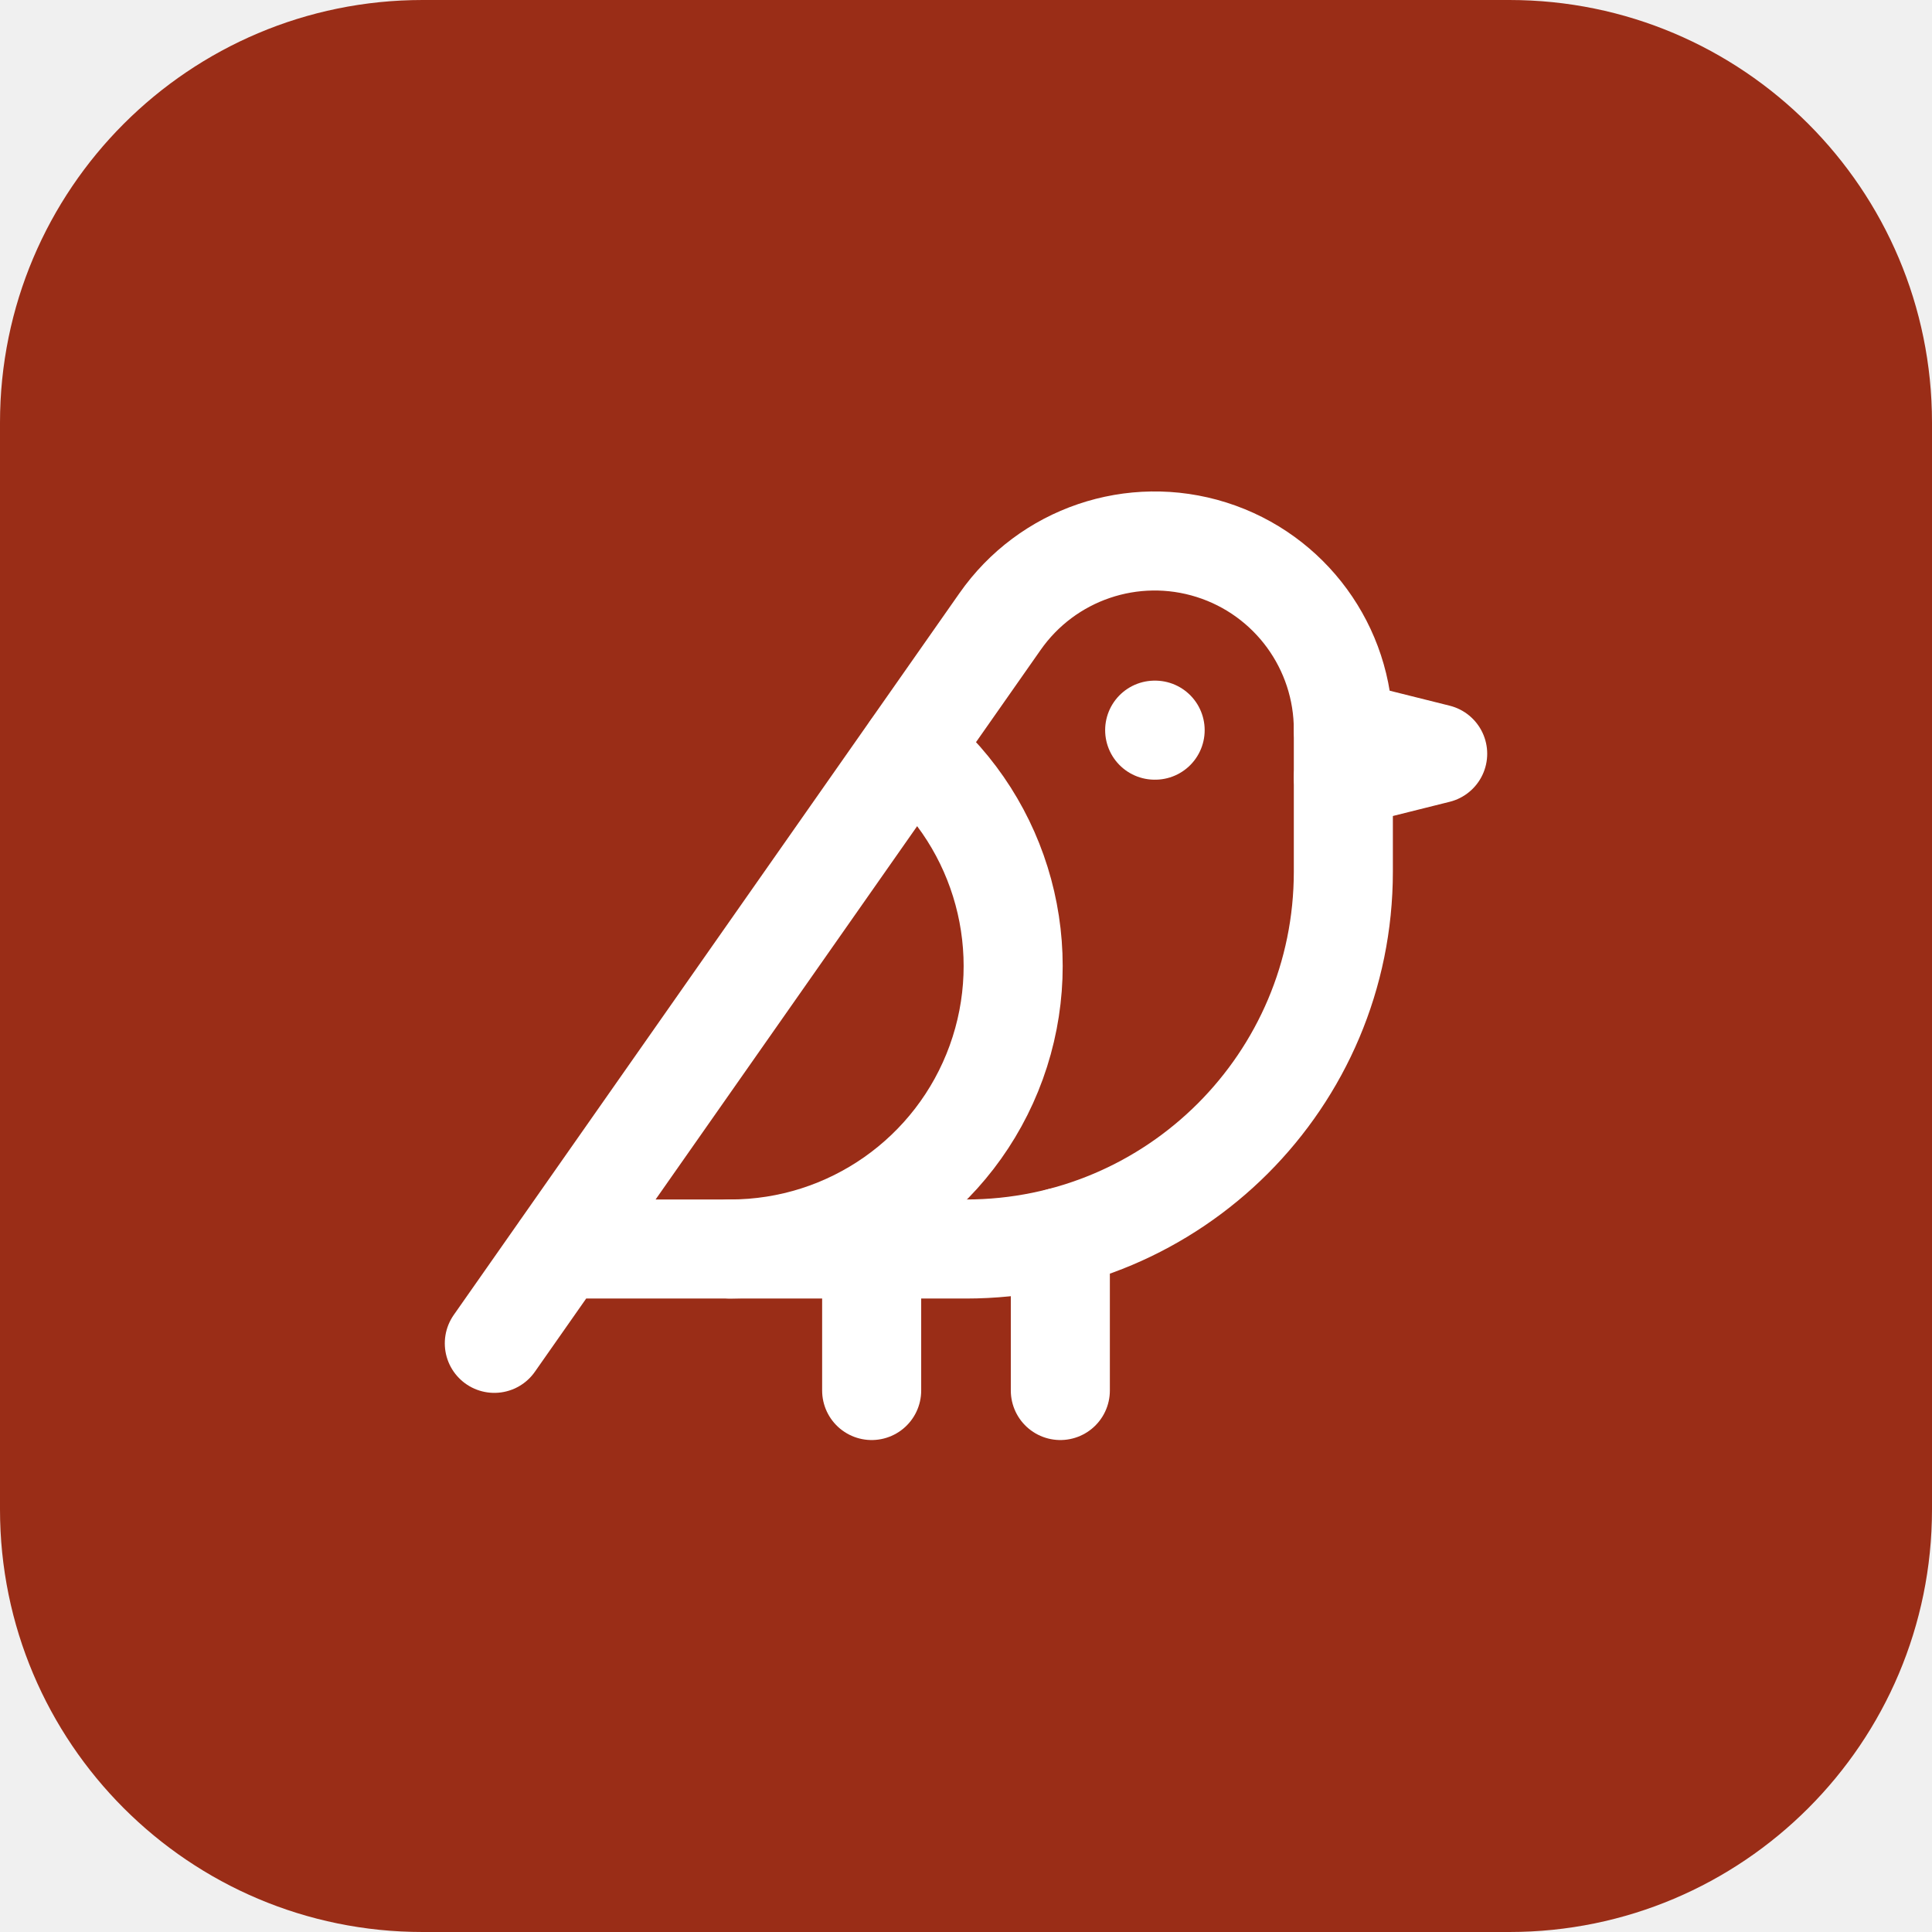
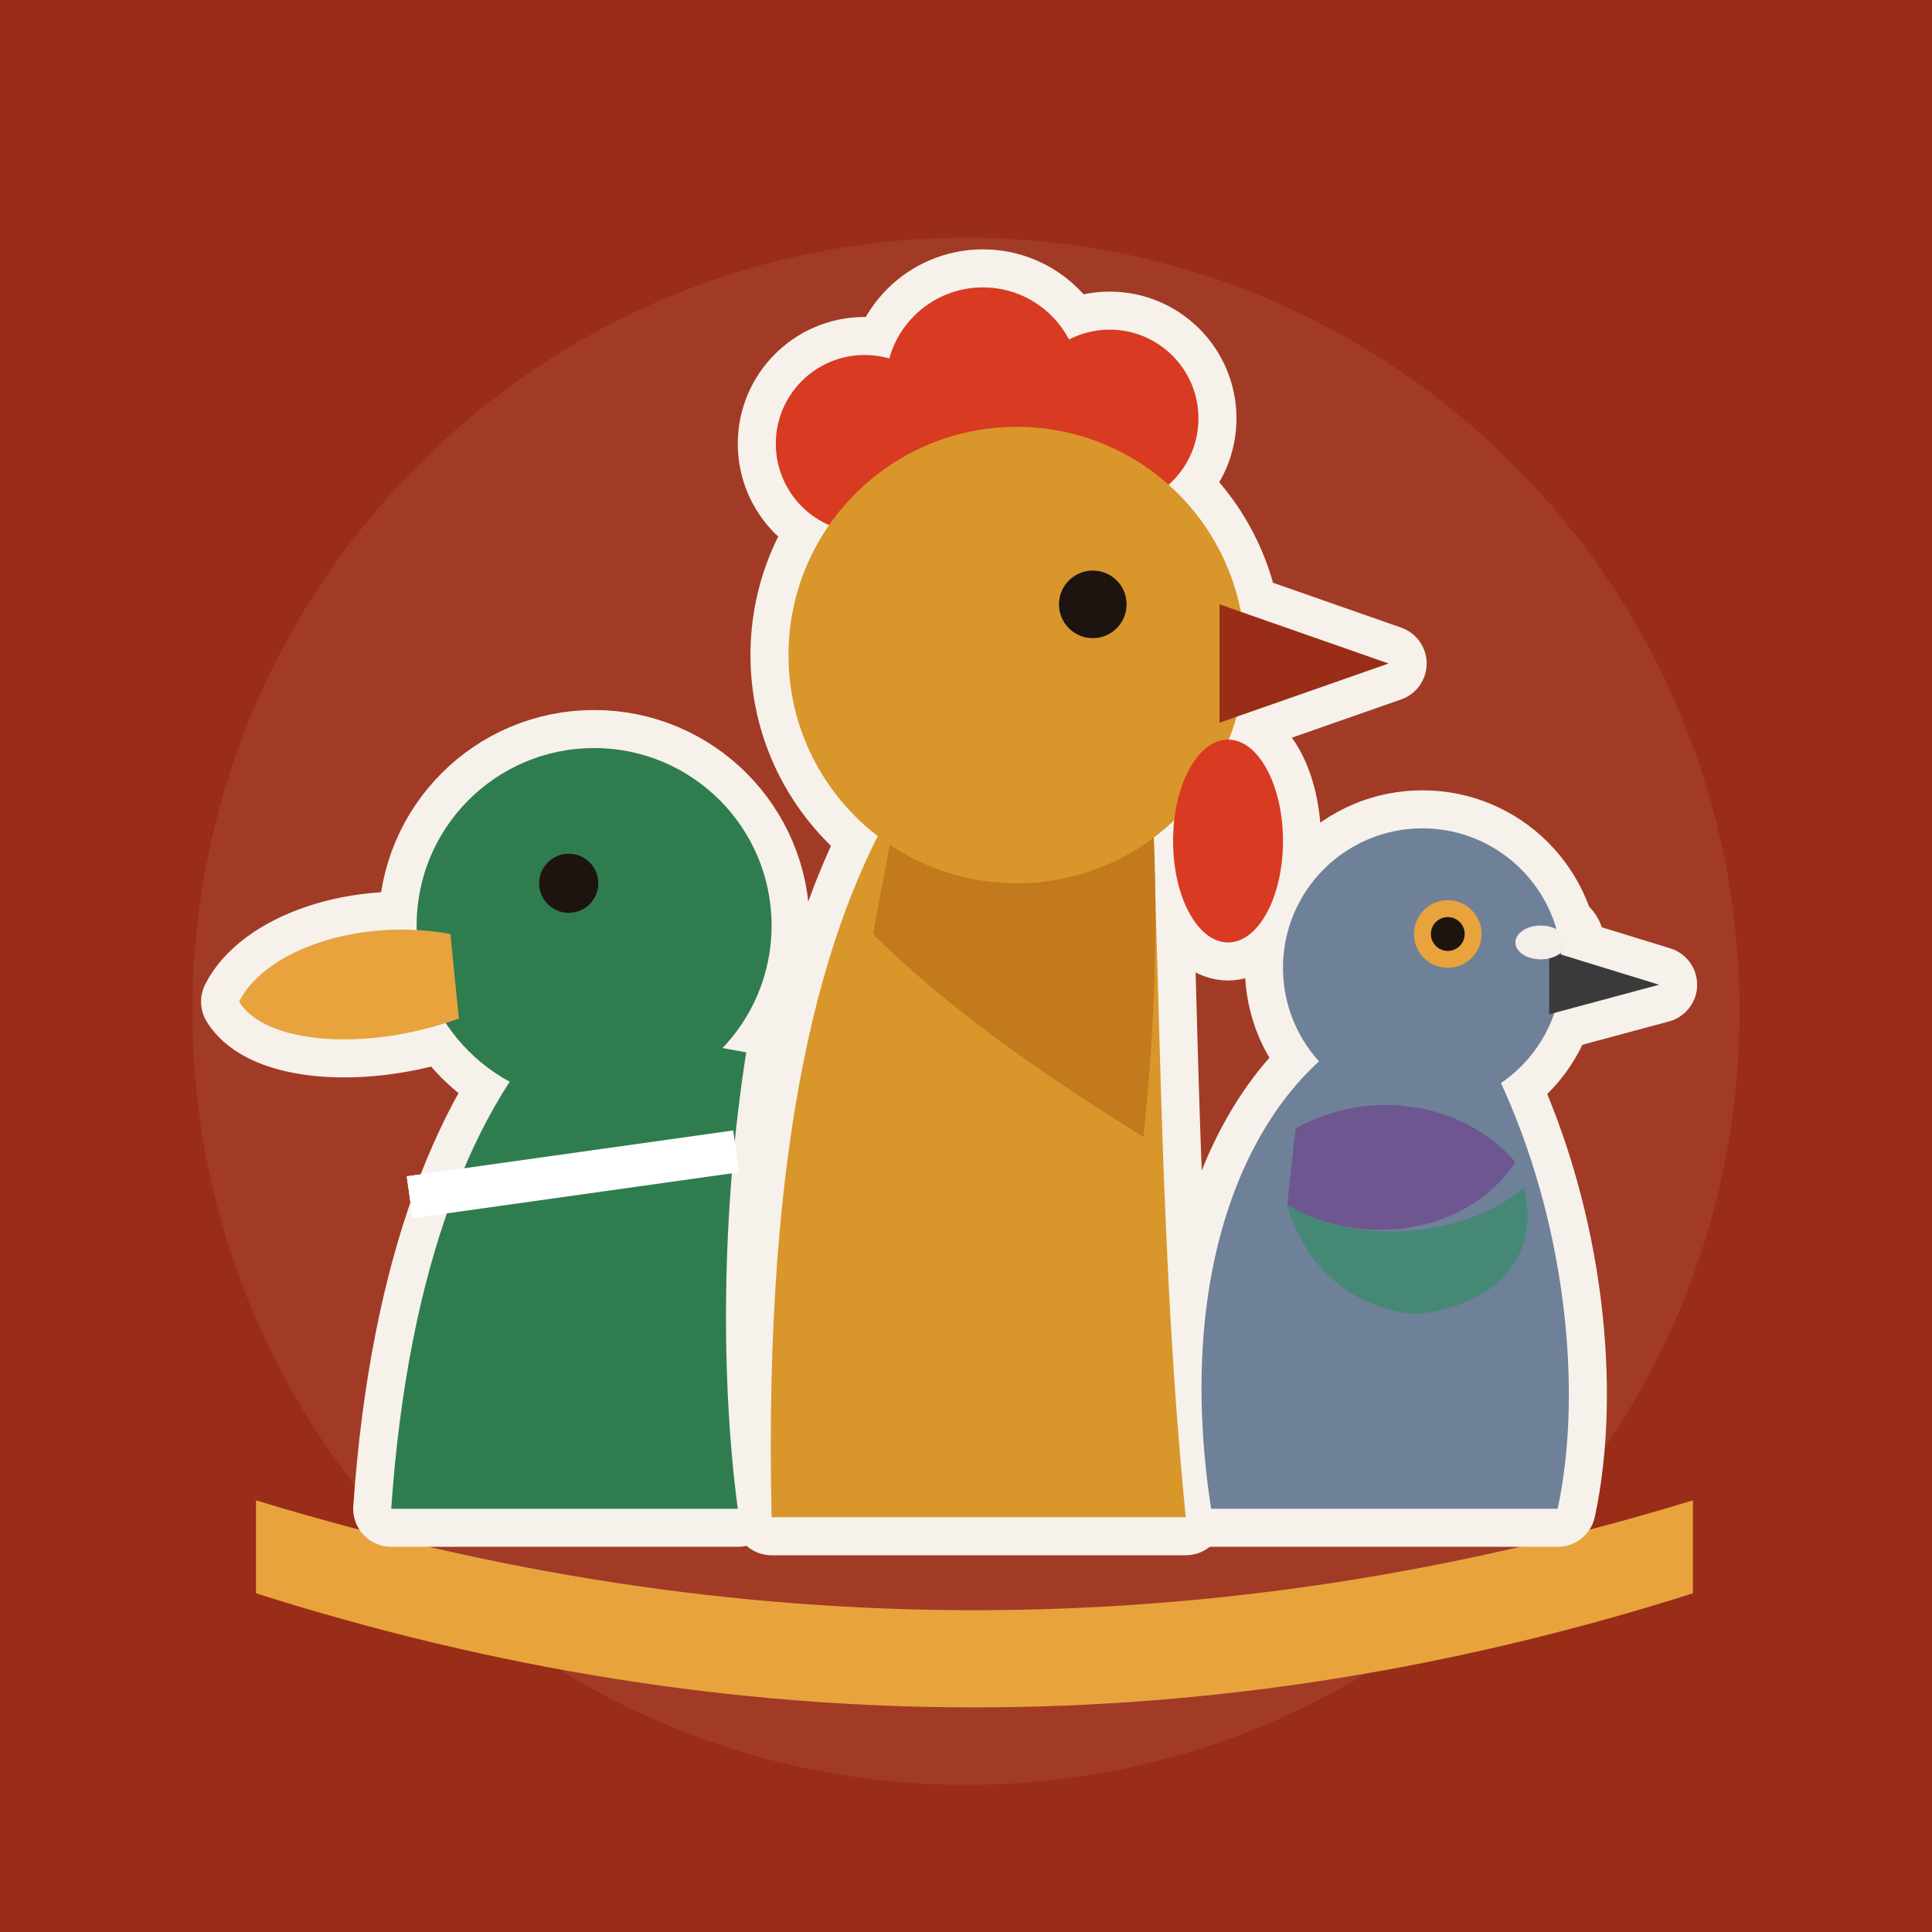
<svg xmlns="http://www.w3.org/2000/svg" viewBox="0 0 512 512">
-   <rect width="512" height="512" rx="112" fill="#9a2d17" />
-   <g transform="translate(106 106)">
-     <svg width="300" height="300" viewBox="0 0 24 24" fill="none" stroke="#ffffff" stroke-width="2.1" stroke-linecap="round" stroke-linejoin="round" class="lucide lucide-bird" aria-hidden="true">
-       <path d="M16 7h.01" />
-       <path d="M3.4 18H12a8 8 0 0 0 8-8V7a4 4 0 0 0-7.28-2.3L2 20" />
-       <path d="m20 7 2 .5-2 .5" />
-       <path d="M10 18v3" />
-       <path d="M14 17.75V21" />
-       <path d="M7 18a6 6 0 0 0 3.84-10.61" />
-     </svg>
+   <rect width="512" height="512" fill="#9a2d17" />
+   <circle cx="256" cy="268" r="205" fill="#ffffff" opacity=".07" />
+   <g transform="translate(256 280) scale(1.12) translate(-254 -313)">
+     <path d="M86 418 Q256 470 426 418 L426 440 Q256 494 86 440 Z" fill="#e8a33d" />
+     <g>
+       <path d="M118 420 C122 362 138 324 158 304 L202 312 C196 350 196 390 200 420 Z" fill="#f6f1ea" stroke="#f6f1ea" stroke-width="18" stroke-linejoin="round" />
+       <rect x="122" y="336" width="78" height="10" fill="#fff" transform="rotate(-8 160 341)" />
+       <circle cx="166" cy="282" r="42" fill="#f6f1ea" stroke="#f6f1ea" stroke-width="18" stroke-linejoin="round" />
+       <path d="M132 284 C110 280 88 288 82 300 C88 310 112 312 134 304 Z" fill="#f6f1ea" stroke="#f6f1ea" stroke-width="18" stroke-linejoin="round" />
+       <circle cx="160" cy="272" r="7" fill="#f6f1ea" stroke="#f6f1ea" stroke-width="18" stroke-linejoin="round" />
+       <path d="M312 420 C304 368 318 330 340 312 L380 318 C396 352 400 392 394 420 Z" fill="#f6f1ea" stroke="#f6f1ea" stroke-width="18" stroke-linejoin="round" />
+       <path d="M332 330 C350 320 372 324 384 338 C372 356 346 358 330 348 Z" fill="#f6f1ea" stroke="#f6f1ea" stroke-width="18" stroke-linejoin="round" />
+       <path d="M330 348 C346 358 372 356 386 344 C390 360 380 372 360 374 C344 372 334 362 330 348 Z" fill="#f6f1ea" stroke="#f6f1ea" stroke-width="18" stroke-linejoin="round" />
+       <circle cx="362" cy="292" r="33" fill="#f6f1ea" stroke="#f6f1ea" stroke-width="18" stroke-linejoin="round" />
+       <path d="M392 288 L418 296 L392 303 Z" fill="#f6f1ea" stroke="#f6f1ea" stroke-width="18" stroke-linejoin="round" />
+       <ellipse cx="390" cy="286" rx="6" ry="4" fill="#f6f1ea" stroke="#f6f1ea" stroke-width="18" stroke-linejoin="round" />
+       <circle cx="368" cy="284" r="8" fill="#f6f1ea" stroke="#f6f1ea" stroke-width="18" stroke-linejoin="round" />
+       <circle cx="368" cy="284" r="4" fill="#f6f1ea" stroke="#f6f1ea" stroke-width="18" stroke-linejoin="round" />
+       <path d="M208 422 C206 332 220 282 238 252 L298 252 C300 300 300 362 306 422 Z" fill="#f6f1ea" stroke="#f6f1ea" stroke-width="18" stroke-linejoin="round" />
+       <path d="M238 252 L298 252 C300 286 298 312 296 332 C270 316 248 300 232 284 Z" fill="#f6f1ea" stroke="#f6f1ea" stroke-width="18" stroke-linejoin="round" />
+       <circle cx="230" cy="168" r="21" fill="#f6f1ea" stroke="#f6f1ea" stroke-width="18" stroke-linejoin="round" />
+       <circle cx="258" cy="154" r="23" fill="#f6f1ea" stroke="#f6f1ea" stroke-width="18" stroke-linejoin="round" />
+       <circle cx="288" cy="162" r="21" fill="#f6f1ea" stroke="#f6f1ea" stroke-width="18" stroke-linejoin="round" />
+       <rect x="222" y="164" width="76" height="26" rx="10" fill="#f6f1ea" stroke="#f6f1ea" stroke-width="18" stroke-linejoin="round" />
+       <circle cx="266" cy="218" r="54" fill="#f6f1ea" stroke="#f6f1ea" stroke-width="18" stroke-linejoin="round" />
+       <path d="M314 206 L354 220 L314 234 Z" fill="#f6f1ea" stroke="#f6f1ea" stroke-width="18" stroke-linejoin="round" />
+       <ellipse cx="316" cy="262" rx="13" ry="24" fill="#f6f1ea" stroke="#f6f1ea" stroke-width="18" stroke-linejoin="round" />
+       <circle cx="284" cy="206" r="8" fill="#f6f1ea" stroke="#f6f1ea" stroke-width="18" stroke-linejoin="round" />
+     </g>
+     <g>
+       <path d="M118 420 C122 362 138 324 158 304 L202 312 C196 350 196 390 200 420 Z" fill="#2f7d4f" />
+       <rect x="122" y="336" width="78" height="10" fill="#fff" transform="rotate(-8 160 341)" />
+       <circle cx="166" cy="282" r="42" fill="#2f7d4f" />
+       <path d="M132 284 C110 280 88 288 82 300 C88 310 112 312 134 304 Z" fill="#e8a33d" />
+       <circle cx="160" cy="272" r="7" fill="#1d1410" />
+       <path d="M312 420 C304 368 318 330 340 312 L380 318 C396 352 400 392 394 420 Z" fill="#6f8099" />
+       <path d="M332 330 C350 320 372 324 384 338 C372 356 346 358 330 348 Z" fill="#6d4f8f" opacity=".85" />
+       <path d="M330 348 C346 358 372 356 386 344 C390 360 380 372 360 374 C344 372 334 362 330 348 Z" fill="#3e8a70" opacity=".85" />
+       <circle cx="362" cy="292" r="33" fill="#6f8099" />
+       <path d="M392 288 L418 296 L392 303 Z" fill="#3a3a3a" />
+       <ellipse cx="390" cy="286" rx="6" ry="4" fill="#f3efe9" />
+       <circle cx="368" cy="284" r="8" fill="#e8a33d" />
+       <circle cx="368" cy="284" r="4" fill="#1d1410" />
+       <path d="M208 422 C206 332 220 282 238 252 L298 252 C300 300 300 362 306 422 Z" fill="#d9962b" />
+       <path d="M238 252 L298 252 C300 286 298 312 296 332 C270 316 248 300 232 284 Z" fill="#c27a1c" />
+       <circle cx="230" cy="168" r="21" fill="#d93a22" />
+       <circle cx="258" cy="154" r="23" fill="#d93a22" />
+       <circle cx="288" cy="162" r="21" fill="#d93a22" />
+       <rect x="222" y="164" width="76" height="26" rx="10" fill="#d93a22" />
+       <circle cx="266" cy="218" r="54" fill="#d9962b" />
+       <path d="M314 206 L354 220 L314 234 Z" fill="#9a2d17" />
+       <ellipse cx="316" cy="262" rx="13" ry="24" fill="#d93a22" />
+       <circle cx="284" cy="206" r="8" fill="#1d1410" />
+     </g>
  </g>
</svg>
